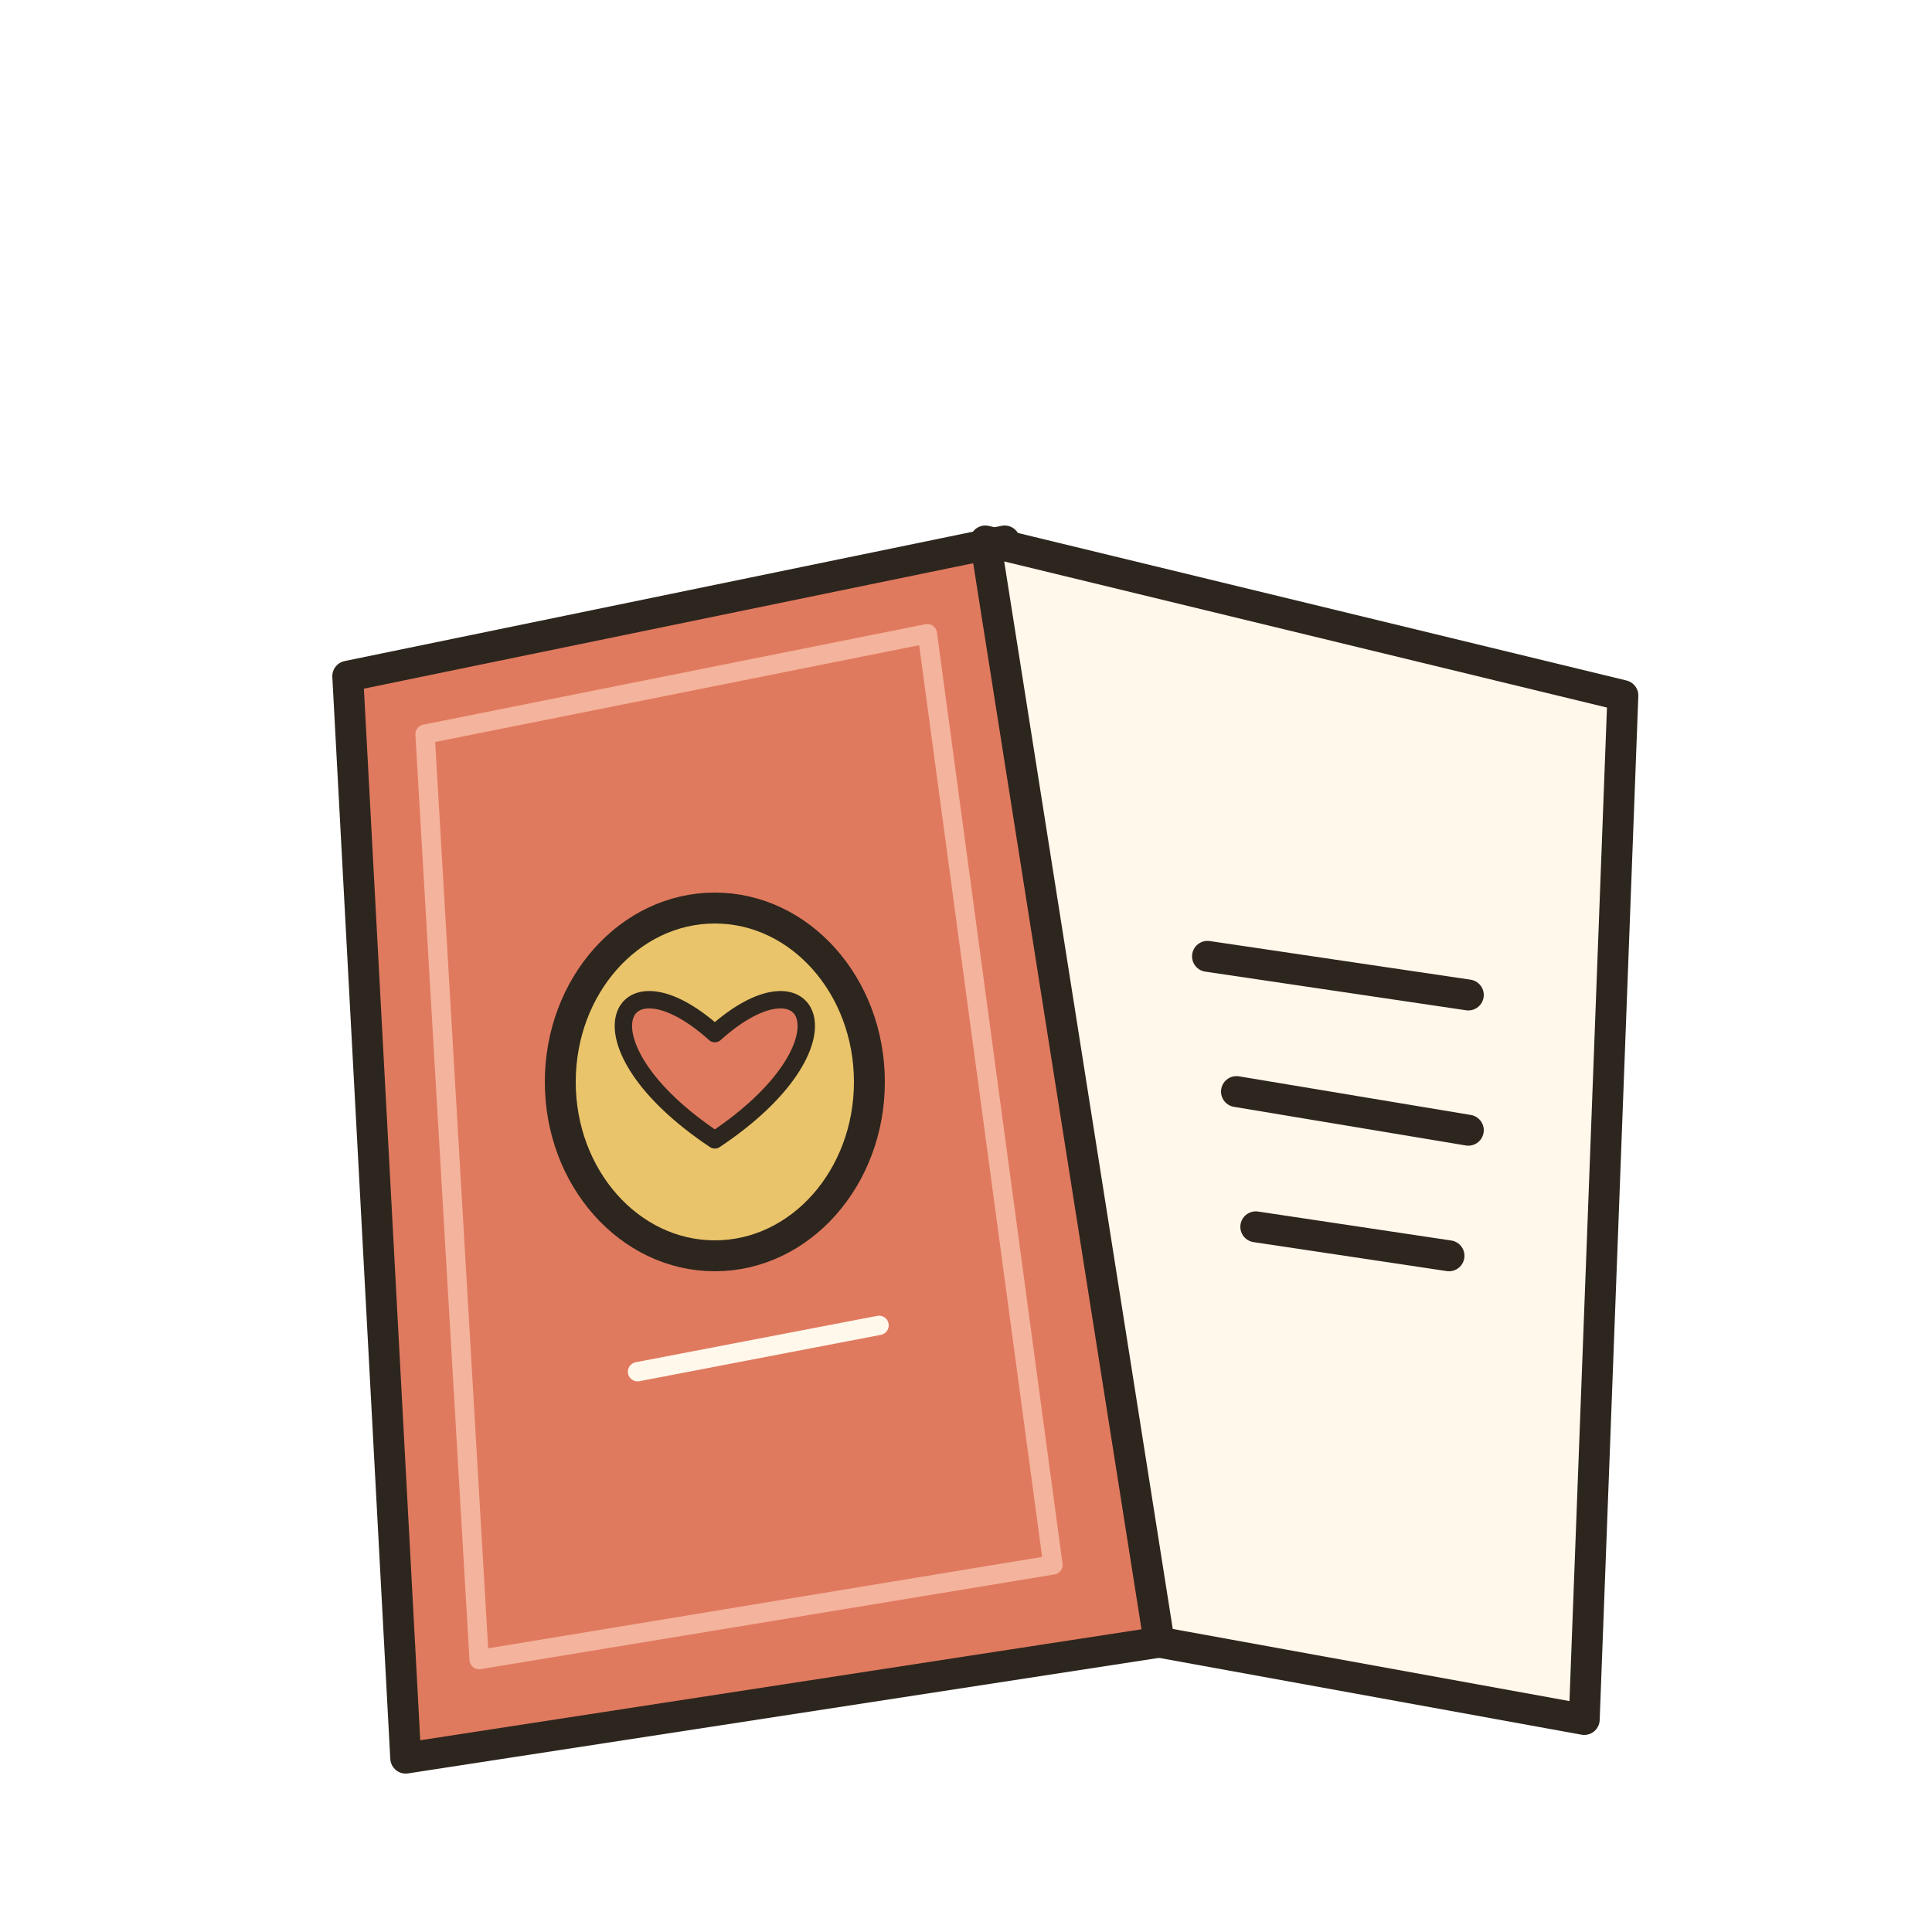
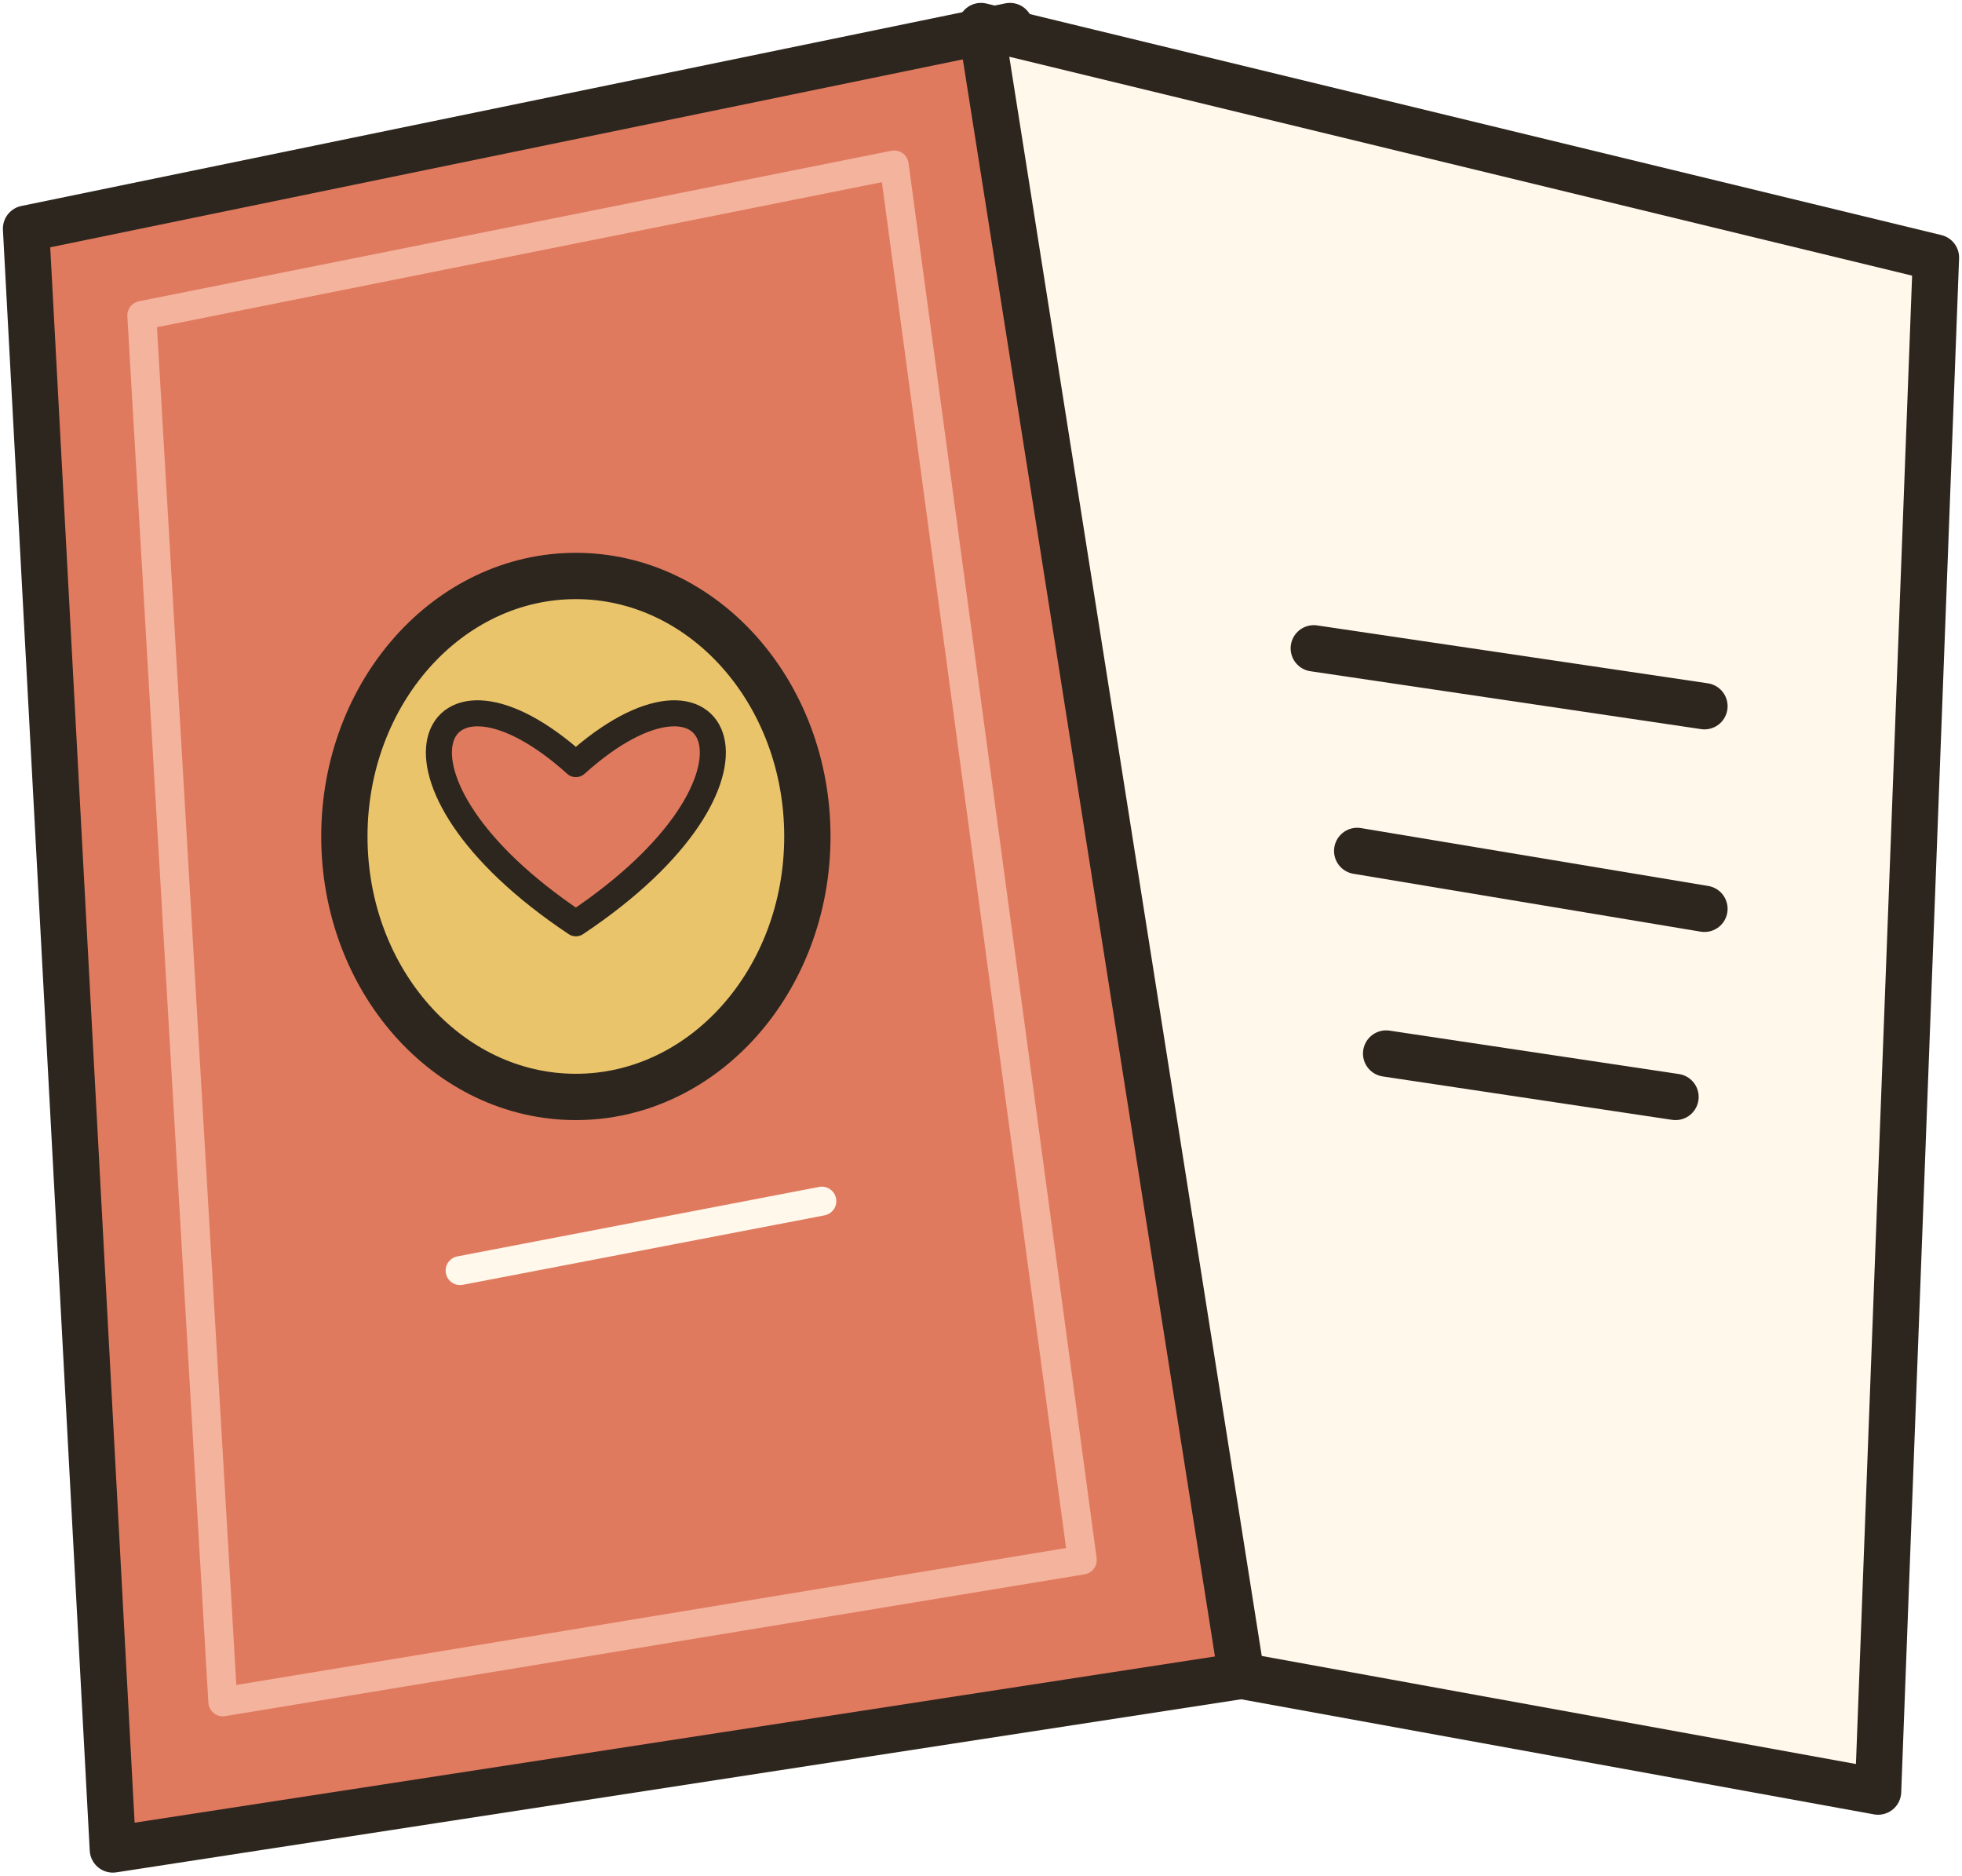
- <svg xmlns="http://www.w3.org/2000/svg" viewBox="0 0 1000 1000" data-asset-id="fh_cards">
+ <svg xmlns="http://www.w3.org/2000/svg" viewBox="171 271 678 648" data-asset-id="fh_cards">
  <g id="prop" stroke="#2d261e" stroke-width="16" stroke-linejoin="round" stroke-linecap="round">
    <path d="M180 350 L520 280 L600 850 L210 910 Z" fill="#e07a5f" />
    <path d="M510 280 L840 360 L820 890 L600 850 Z" fill="#fff8eb" />
    <ellipse cx="370" cy="560" rx="80" ry="90" fill="#e9c46a" />
    <path d="M625 495 L760 515 M640 565 L760 585 M650 635 L750 650" fill="none" />
    <path d="M220 380 L480 328 L545 810 L248 859 Z" fill="none" stroke="#f4b39c" stroke-width="10" />
    <path d="M370 590 C295 540 320 490 370 535 C420 490 445 540 370 590 Z" fill="#e07a5f" stroke-width="9" />
    <path d="M330 710 L455 686" fill="none" stroke="#fff8eb" stroke-width="10" />
  </g>
</svg>
